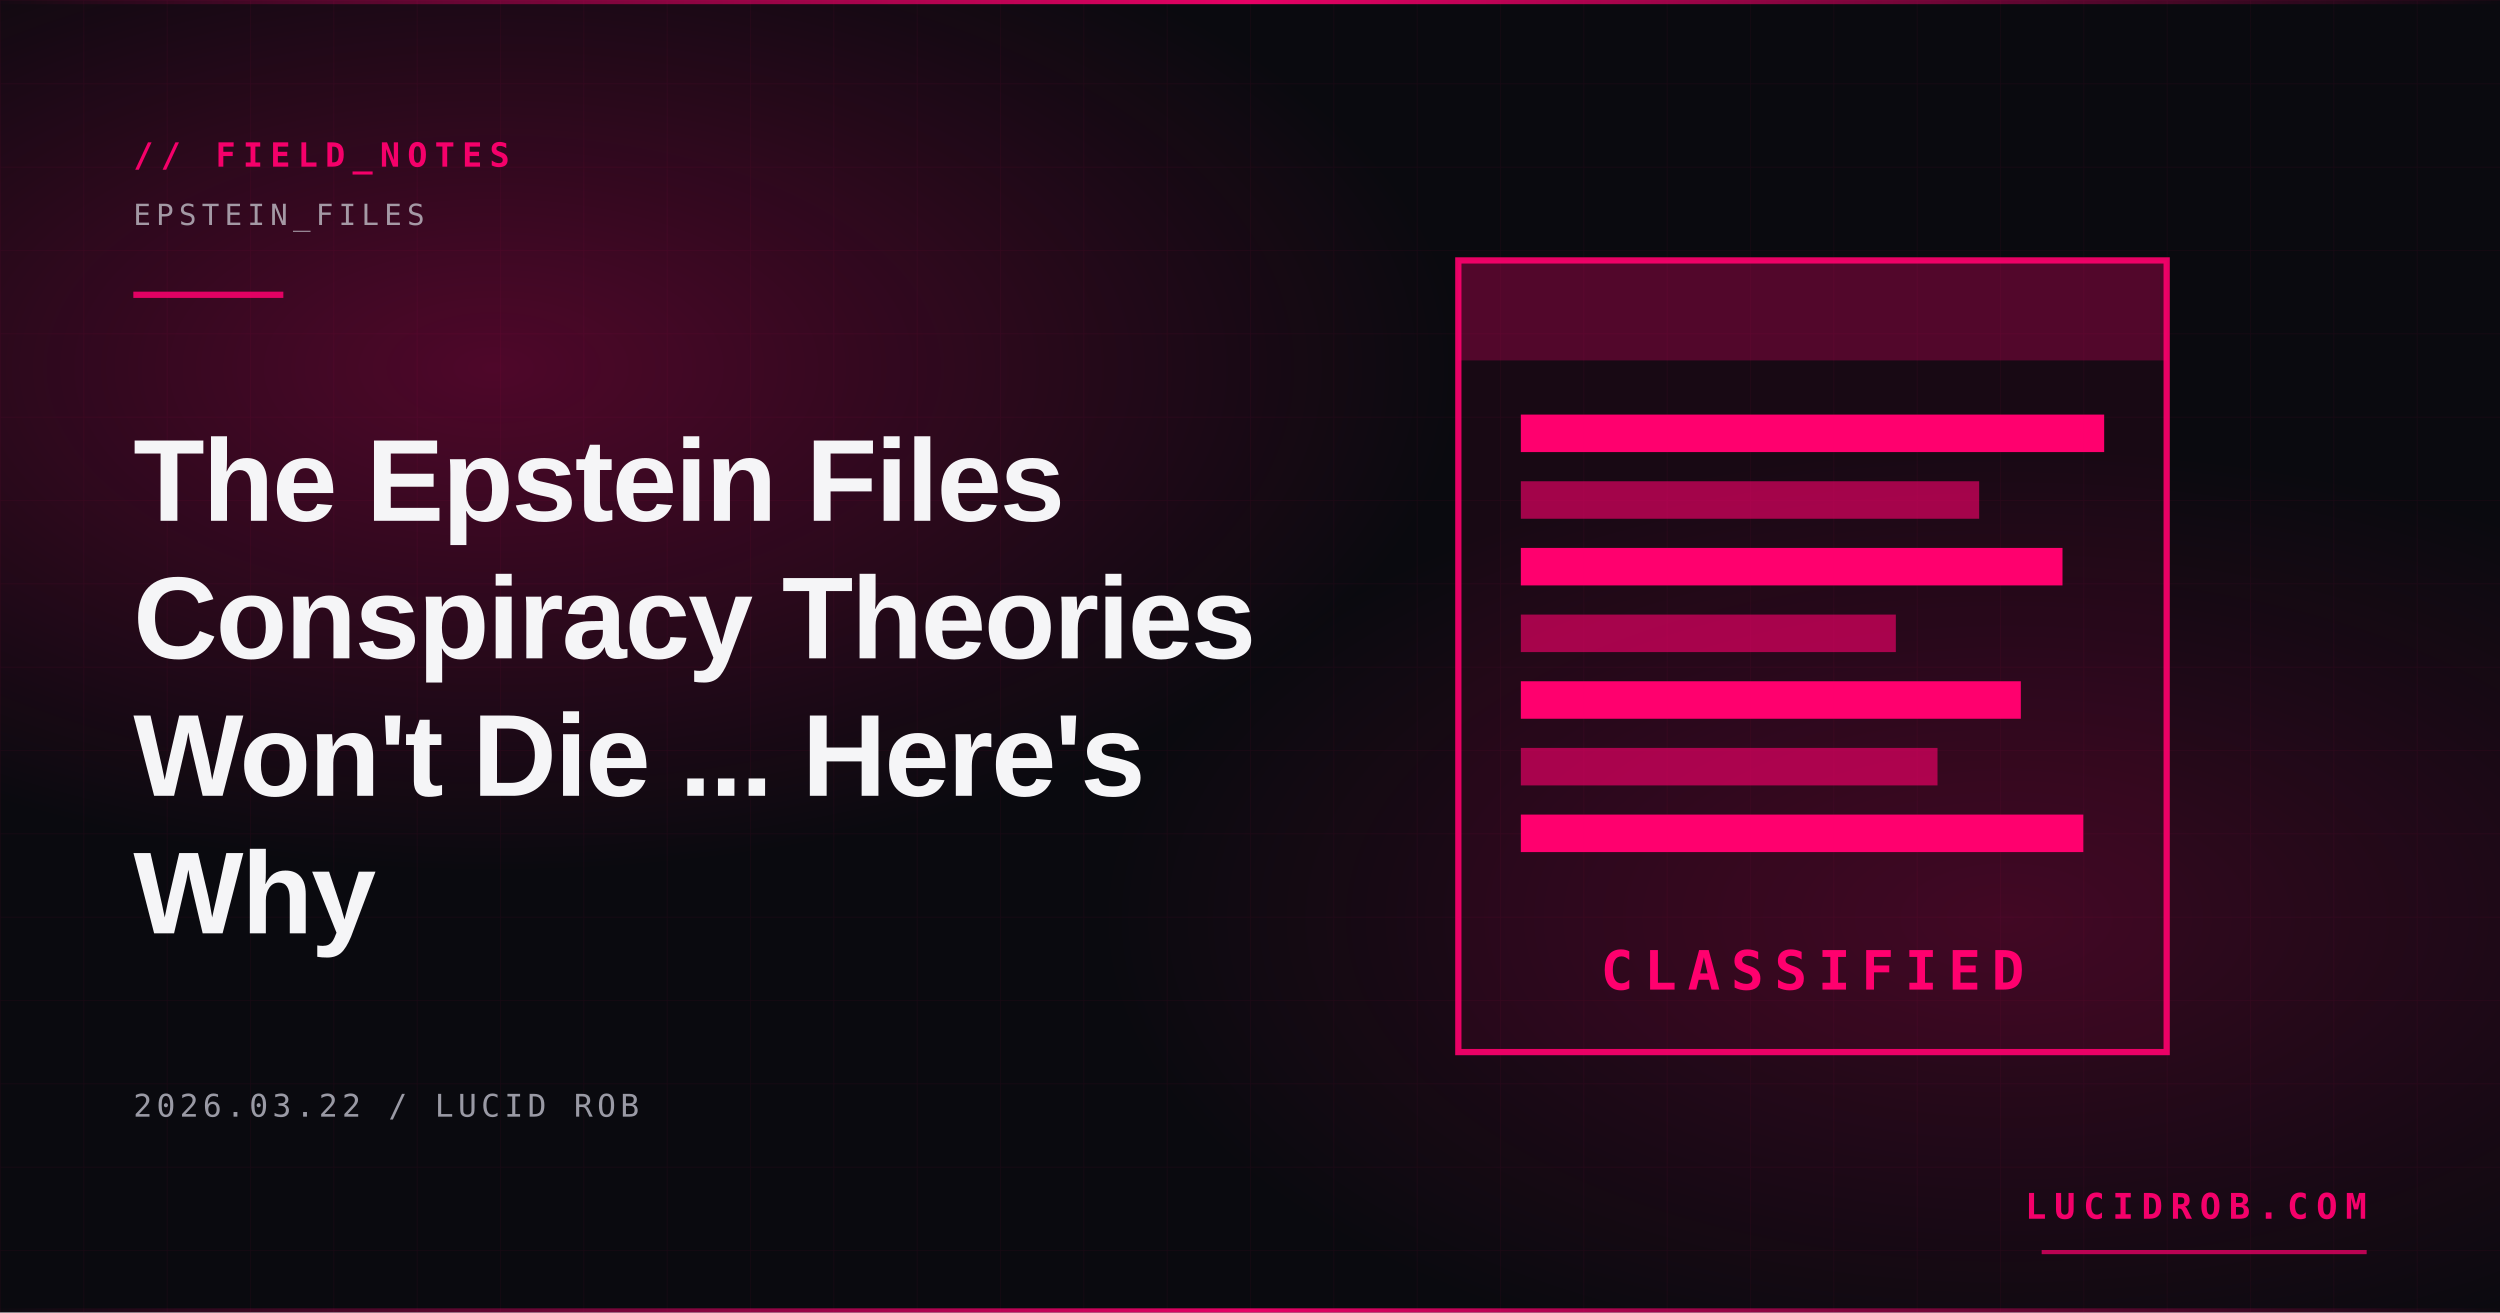
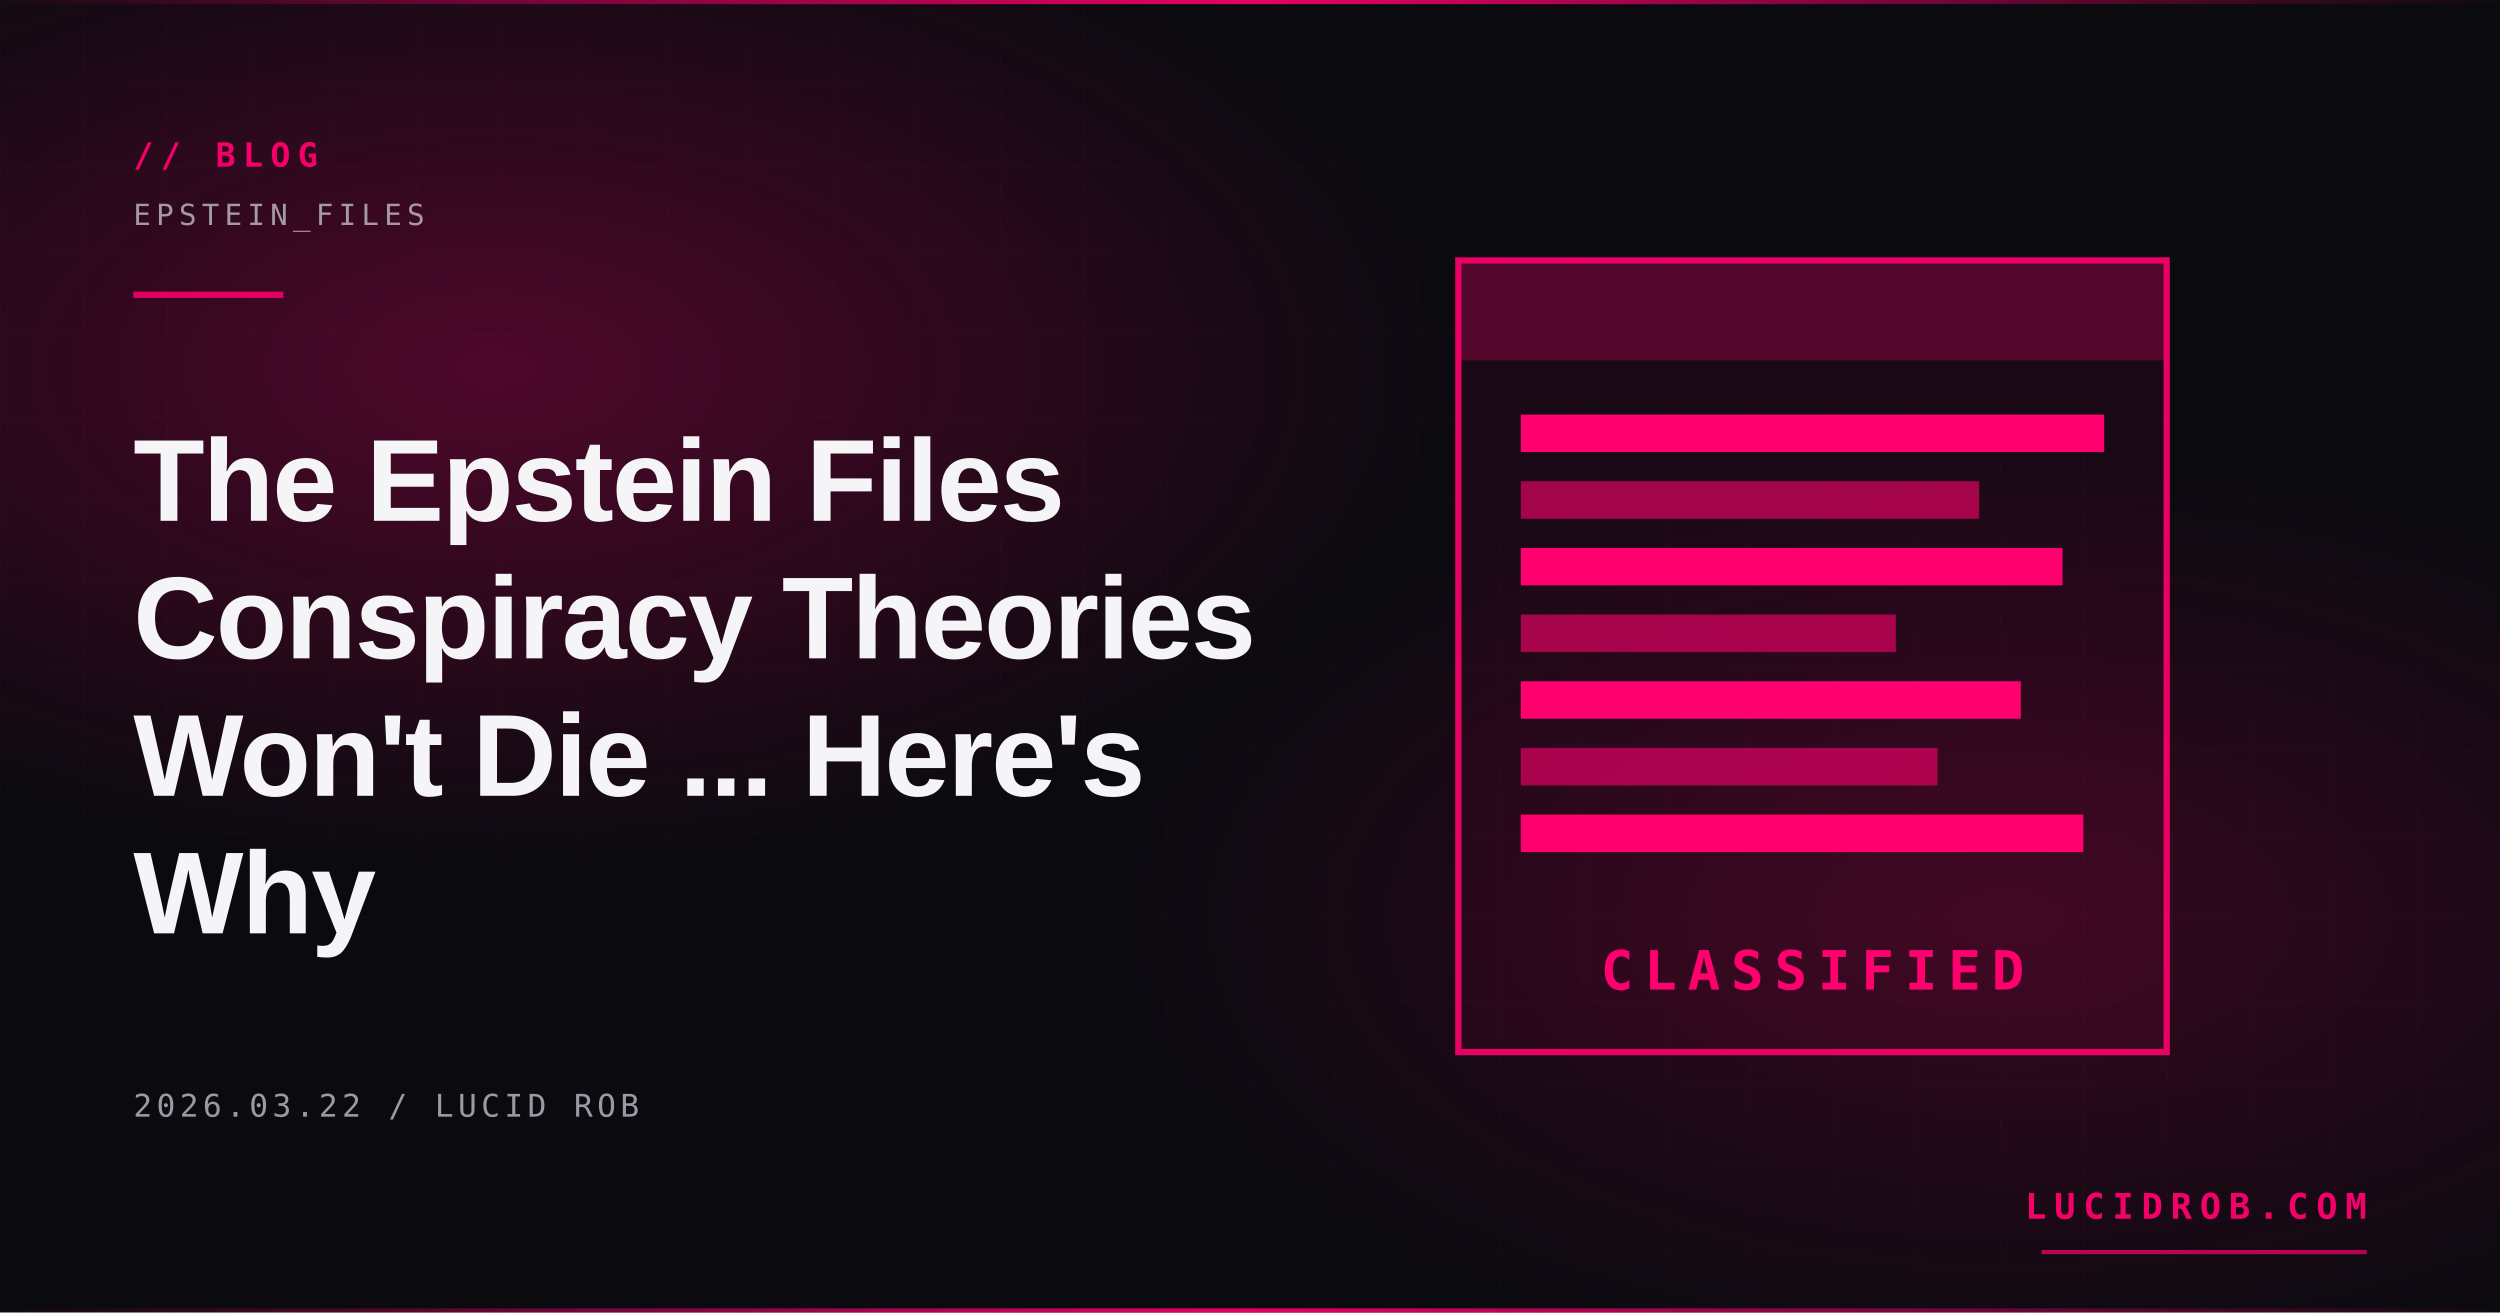
<svg xmlns="http://www.w3.org/2000/svg" width="1200" height="630" viewBox="0 0 1200 630">
  <defs>
    <radialGradient id="glow" cx="20%" cy="28%" r="70%">
      <stop offset="0" stop-color="#ff006e" stop-opacity="0.28" />
      <stop offset="0.55" stop-color="#ff006e" stop-opacity="0" />
    </radialGradient>
    <radialGradient id="glowR" cx="80%" cy="70%" r="60%">
      <stop offset="0" stop-color="#ff006e" stop-opacity="0.18" />
      <stop offset="0.6" stop-color="#ff006e" stop-opacity="0" />
    </radialGradient>
    <linearGradient id="stripe" x1="0" y1="0" x2="1" y2="0">
      <stop offset="0" stop-color="#ff006e" stop-opacity="0" />
      <stop offset="0.5" stop-color="#ff006e" stop-opacity="0.9" />
      <stop offset="1" stop-color="#ff006e" stop-opacity="0" />
    </linearGradient>
    <pattern id="grid" width="40" height="40" patternUnits="userSpaceOnUse">
      <path d="M 40 0 L 0 0 0 40" fill="none" stroke="#ff006e" stroke-width="0.5" stroke-opacity="0.08" />
    </pattern>
  </defs>
  <rect width="1200" height="630" fill="#0a0a0f" />
  <rect width="1200" height="630" fill="url(#grid)" />
  <rect width="1200" height="630" fill="url(#glow)" />
  <rect width="1200" height="630" fill="url(#glowR)" />
  <g transform="translate(870 315)">
    <rect x="-170" y="-190" width="340" height="380" fill="none" stroke="#ff006e" stroke-width="3" opacity="0.9" />
    <rect x="-170" y="-190" width="340" height="380" fill="#ff006e" opacity="0.06" />
    <rect x="-170" y="-190" width="340" height="48" fill="#ff006e" opacity="0.25" />
    <rect x="-140" y="-116" width="280" height="18" fill="#ff006e" />
    <rect x="-140" y="-84" width="220" height="18" fill="#ff006e" opacity="0.6" />
    <rect x="-140" y="-52" width="260" height="18" fill="#ff006e" />
    <rect x="-140" y="-20" width="180" height="18" fill="#ff006e" opacity="0.6" />
    <rect x="-140" y="12" width="240" height="18" fill="#ff006e" />
    <rect x="-140" y="44" width="200" height="18" fill="#ff006e" opacity="0.6" />
    <rect x="-140" y="76" width="270" height="18" fill="#ff006e" />
    <text x="0" y="160" text-anchor="middle" font-family="'JetBrains Mono', monospace" font-size="26" font-weight="700" fill="#ff006e" letter-spacing="0.2em">CLASSIFIED</text>
  </g>
  <rect x="0" y="0" width="1200" height="2" fill="url(#stripe)" />
  <rect x="0" y="628" width="1200" height="2" fill="url(#stripe)" />
-   <text x="64" y="80" font-family="'JetBrains Mono','Menlo',monospace" font-size="16" font-weight="600" fill="#ff006e" letter-spacing="0.22em" opacity="0.95">// FIELD_NOTES</text>
+   <text x="64" y="80" font-family="'JetBrains Mono','Menlo',monospace" font-size="16" font-weight="600" fill="#ff006e" letter-spacing="0.22em" opacity="0.95">// BLOG</text>
  <text x="64" y="108" font-family="'JetBrains Mono','Menlo',monospace" font-size="14" font-weight="500" fill="#c9c9d1" letter-spacing="0.18em" opacity="0.75">EPSTEIN_FILES</text>
  <rect x="64" y="140" width="72" height="3" fill="#ff006e" opacity="0.85" />
  <text x="64" y="250" font-family="'Space Grotesk','Helvetica Neue',Arial,sans-serif" font-size="56" font-weight="700" fill="#f5f5f7" letter-spacing="-0.015em">The Epstein Files</text>
  <text x="64" y="316" font-family="'Space Grotesk','Helvetica Neue',Arial,sans-serif" font-size="56" font-weight="700" fill="#f5f5f7" letter-spacing="-0.015em">Conspiracy Theories</text>
  <text x="64" y="382" font-family="'Space Grotesk','Helvetica Neue',Arial,sans-serif" font-size="56" font-weight="700" fill="#f5f5f7" letter-spacing="-0.015em">Won't Die ... Here's</text>
  <text x="64" y="448" font-family="'Space Grotesk','Helvetica Neue',Arial,sans-serif" font-size="56" font-weight="700" fill="#f5f5f7" letter-spacing="-0.015em">Why</text>
  <text x="64" y="536" font-family="'JetBrains Mono','Menlo',monospace" font-size="15" font-weight="500" fill="#9a9aa5" letter-spacing="0.14em">2026.03.22  /  LUCID ROB</text>
  <text x="1136" y="585" text-anchor="end" font-family="'JetBrains Mono','Menlo',monospace" font-size="17" font-weight="700" fill="#ff006e" letter-spacing="0.22em" opacity="0.95">LUCIDROB.COM</text>
  <rect x="980" y="600" width="156" height="2" fill="#ff006e" opacity="0.7" />
</svg>
